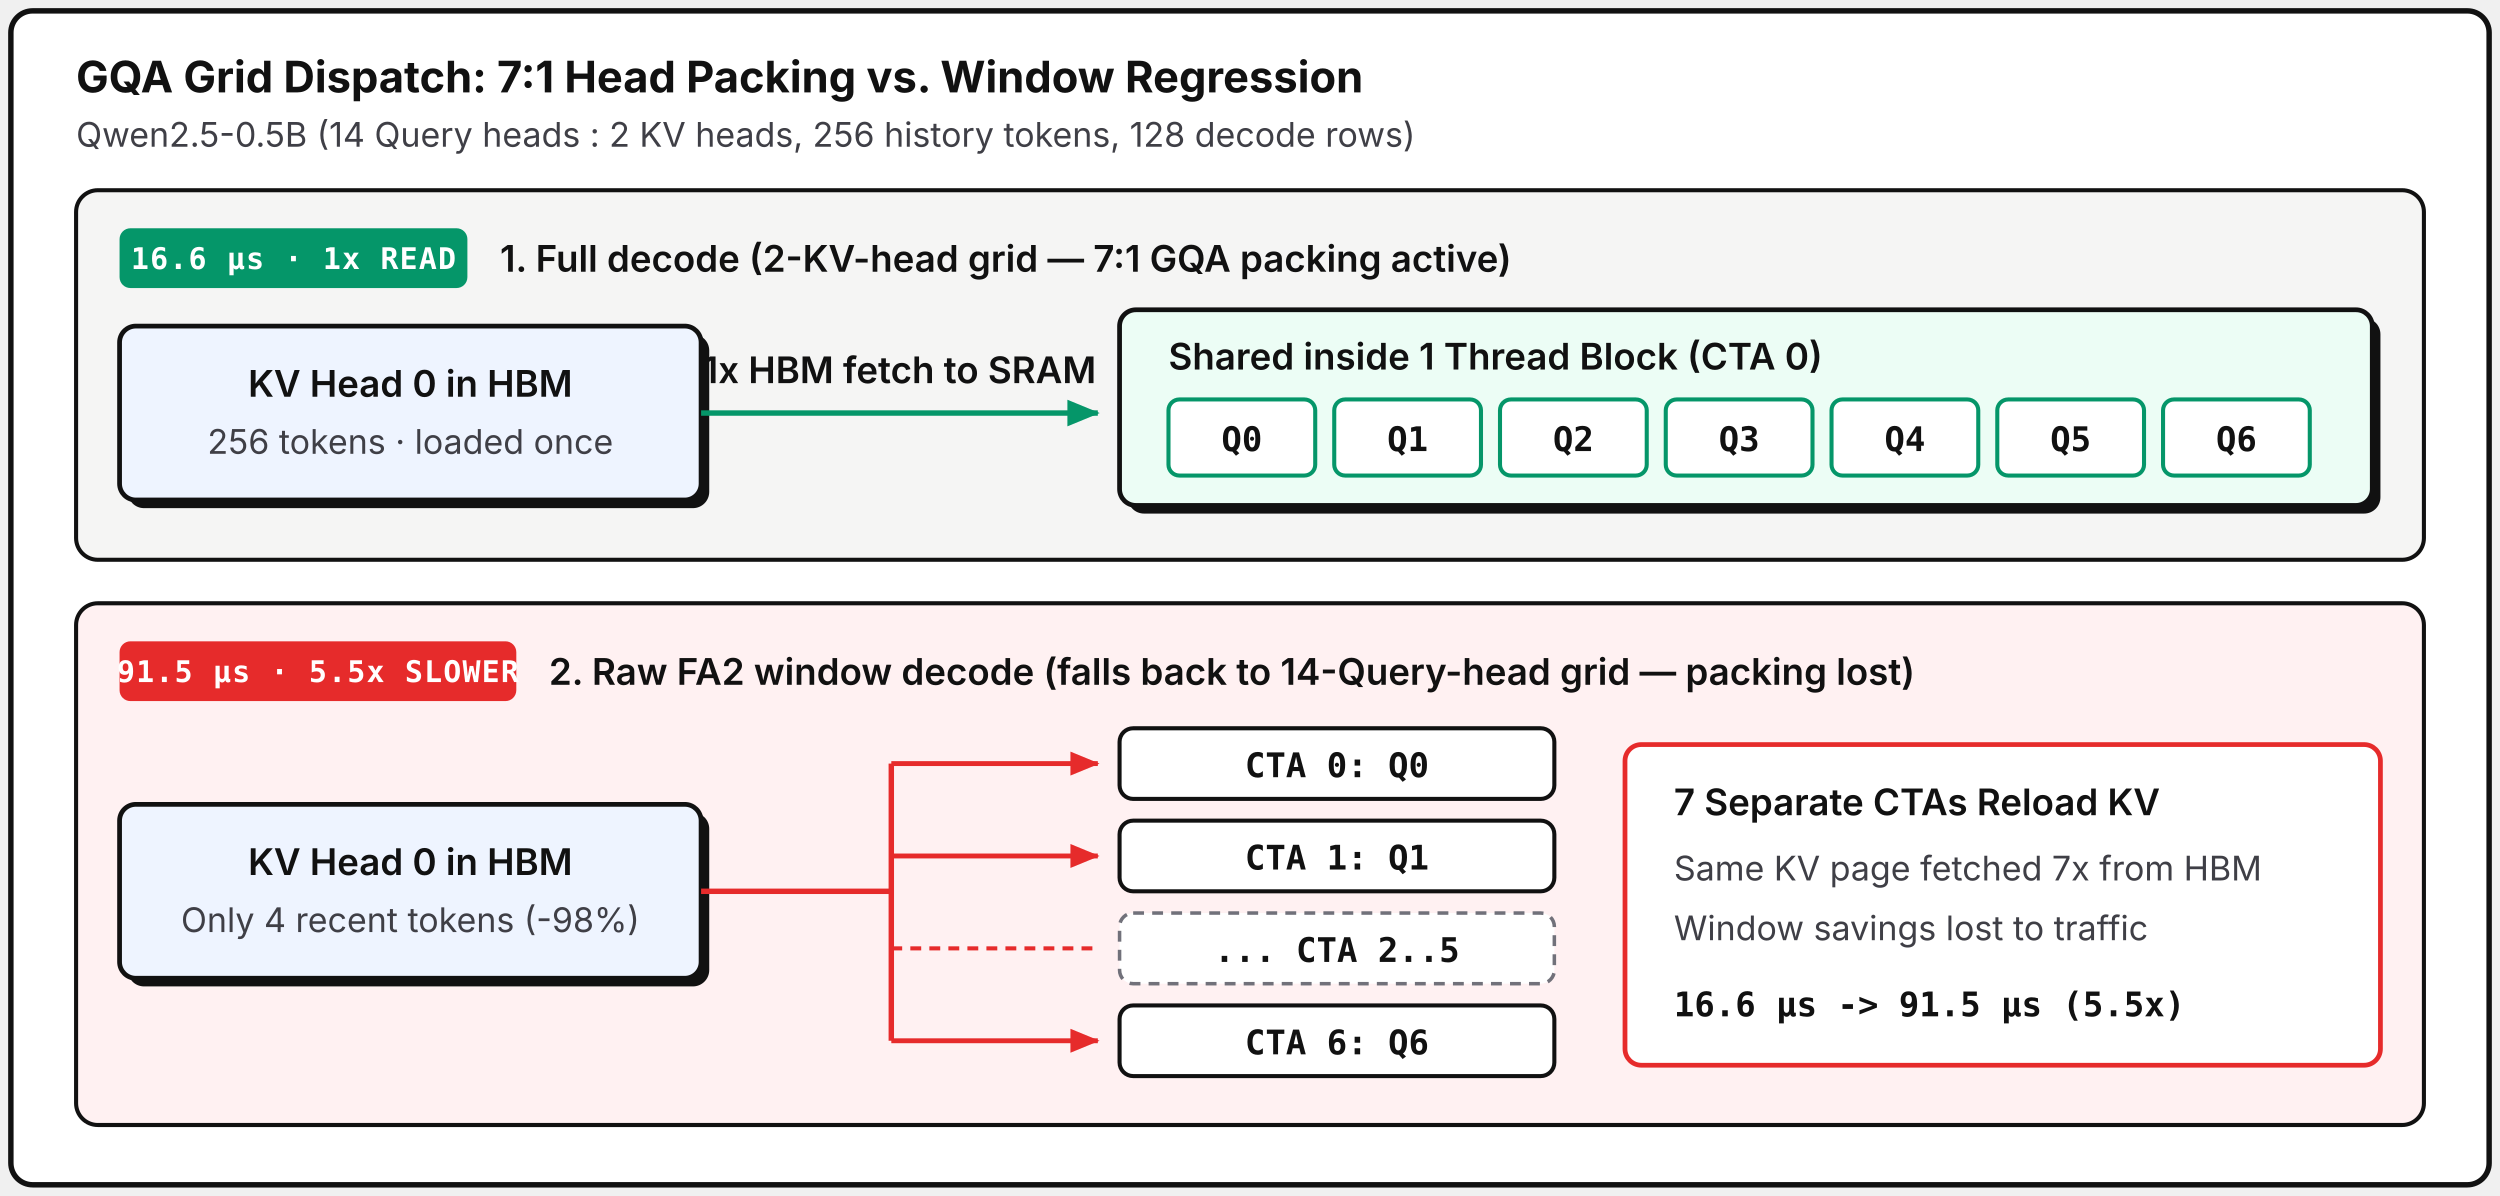
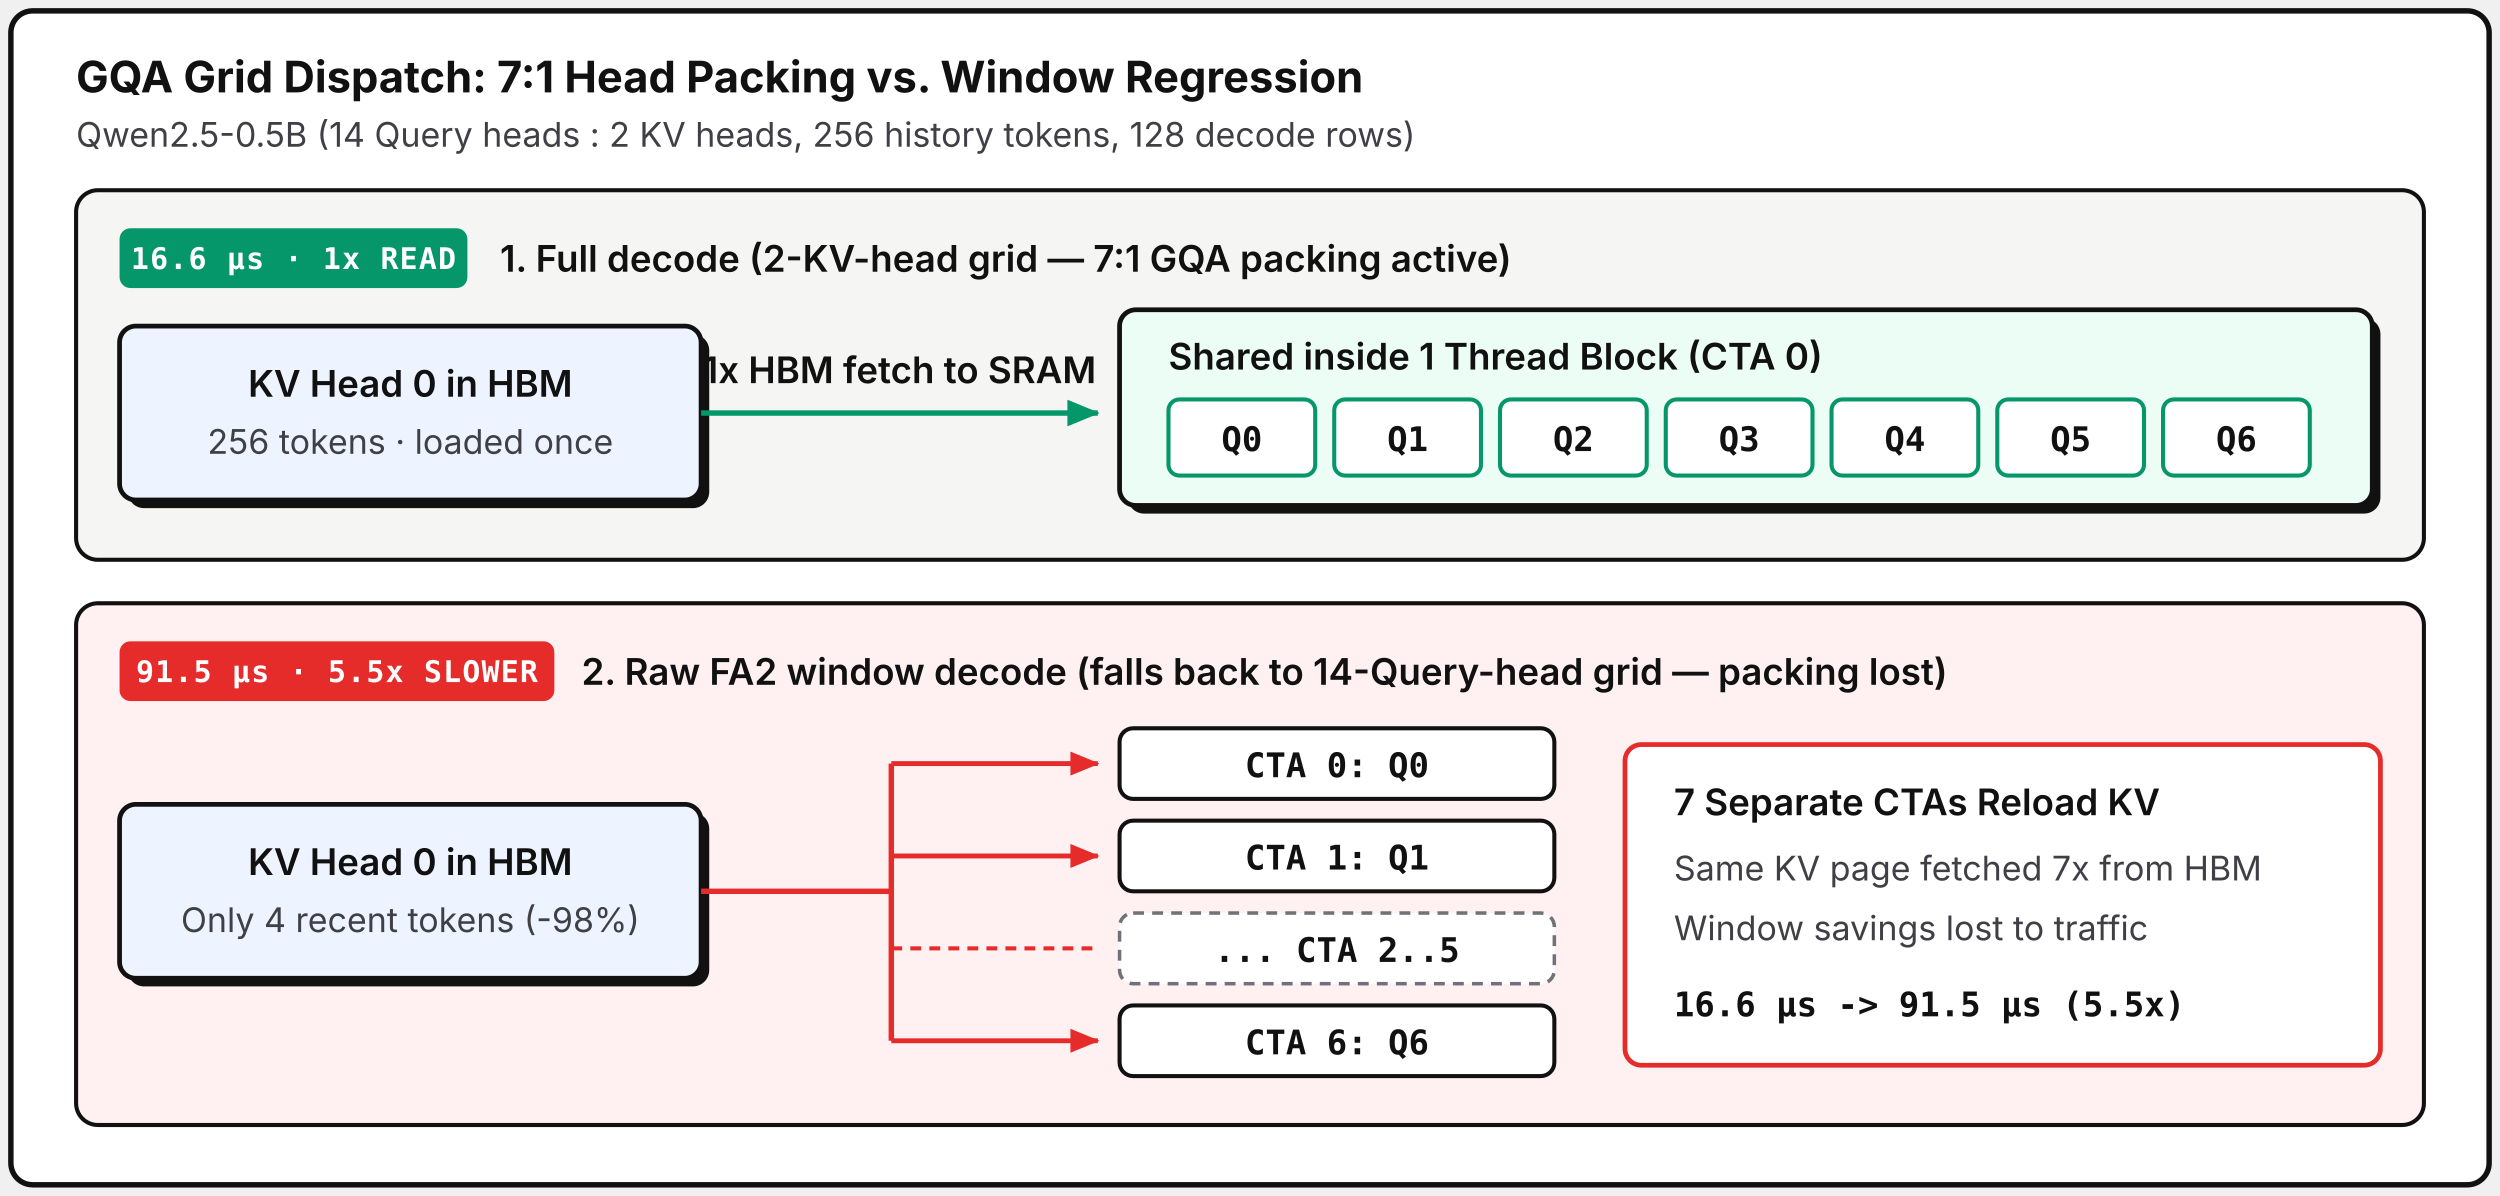
<svg xmlns="http://www.w3.org/2000/svg" viewBox="0 0 920 440" width="100%" role="img" aria-label="GQA Grid Dispatch Comparison: 7:1 Head Packing vs. Window Regression">
  <style>
    .title { font: 700 16px "DM Sans", -apple-system, "PingFang SC", "Microsoft YaHei", sans-serif; fill: #111111; }
    .label { font: 600 13.5px "DM Sans", -apple-system, "PingFang SC", "Microsoft YaHei", sans-serif; fill: #111111; }
    .sub { font: 400 12.5px "DM Sans", -apple-system, "PingFang SC", "Microsoft YaHei", sans-serif; fill: #3f3f46; }
    .mono { font: 600 12.5px "JetBrains Mono", "SF Mono", Menlo, Consolas, monospace; fill: #111111; }
    .badge { font: 700 11px "JetBrains Mono", monospace; letter-spacing: 0.04em; }
  </style>
  <defs>
    <marker id="arrow-green" viewBox="0 0 10 10" refX="8" refY="5" markerWidth="7" markerHeight="7" orient="auto">
      <path d="M 0 1.5 L 8.5 5 L 0 8.5 z" fill="#059669" />
    </marker>
    <marker id="arrow-red" viewBox="0 0 10 10" refX="8" refY="5" markerWidth="7" markerHeight="7" orient="auto">
      <path d="M 0 1.5 L 8.5 5 L 0 8.5 z" fill="#e62b2b" />
    </marker>
  </defs>
  <rect x="4" y="4" width="912" height="432" rx="8" fill="#ffffff" stroke="#111111" stroke-width="2" />
  <text x="28" y="34" class="title">GQA Grid Dispatch: 7:1 Head Packing vs. Window Regression</text>
  <text x="28" y="54" class="sub">Qwen2.5-0.5B (14 Query heads : 2 KV heads, 256 history tokens, 128 decode rows)</text>
  <rect x="28" y="70" width="864" height="136" rx="8" fill="#f5f5f4" stroke="#111111" stroke-width="1.5" />
  <rect x="44" y="84" width="128" height="22" rx="4" fill="#059669" />
  <text x="108" y="99" text-anchor="middle" class="badge" fill="#ffffff">16.6 µs · 1x READ</text>
  <text x="184" y="100" class="label">1. Full decode (2-KV-head grid — 7:1 GQA packing active)</text>
  <rect x="47" y="123" width="214" height="64" rx="6" fill="#111111" />
  <rect x="44" y="120" width="214" height="64" rx="6" fill="#eef4ff" stroke="#111111" stroke-width="1.75" />
  <text x="151" y="146" text-anchor="middle" class="label">KV Head 0 in HBM</text>
  <text x="151" y="167" text-anchor="middle" class="sub">256 tokens · loaded once</text>
  <line x1="258" y1="152" x2="404" y2="152" stroke="#059669" stroke-width="2" marker-end="url(#arrow-green)" />
  <text x="331" y="141" text-anchor="middle" class="label" fill="#059669">1x HBM fetch to SRAM</text>
  <rect x="415" y="117" width="461" height="72" rx="6" fill="#111111" />
  <rect x="412" y="114" width="461" height="72" rx="6" fill="#ecfdf5" stroke="#111111" stroke-width="1.75" />
  <text x="430" y="136" class="label">Shared inside 1 Thread Block (CTA 0)</text>
  <rect x="430" y="147" width="54" height="28" rx="4" fill="#ffffff" stroke="#059669" stroke-width="1.5" />
  <text x="457" y="166" text-anchor="middle" class="mono">Q0</text>
  <rect x="491" y="147" width="54" height="28" rx="4" fill="#ffffff" stroke="#059669" stroke-width="1.5" />
  <text x="518" y="166" text-anchor="middle" class="mono">Q1</text>
  <rect x="552" y="147" width="54" height="28" rx="4" fill="#ffffff" stroke="#059669" stroke-width="1.5" />
  <text x="579" y="166" text-anchor="middle" class="mono">Q2</text>
  <rect x="613" y="147" width="54" height="28" rx="4" fill="#ffffff" stroke="#059669" stroke-width="1.5" />
  <text x="640" y="166" text-anchor="middle" class="mono">Q3</text>
  <rect x="674" y="147" width="54" height="28" rx="4" fill="#ffffff" stroke="#059669" stroke-width="1.5" />
  <text x="701" y="166" text-anchor="middle" class="mono">Q4</text>
  <rect x="735" y="147" width="54" height="28" rx="4" fill="#ffffff" stroke="#059669" stroke-width="1.5" />
  <text x="762" y="166" text-anchor="middle" class="mono">Q5</text>
  <rect x="796" y="147" width="54" height="28" rx="4" fill="#ffffff" stroke="#059669" stroke-width="1.5" />
  <text x="823" y="166" text-anchor="middle" class="mono">Q6</text>
  <rect x="28" y="222" width="864" height="192" rx="8" fill="#fff1f2" stroke="#111111" stroke-width="1.5" />
-   <rect x="44" y="236" width="146" height="22" rx="4" fill="#e62b2b" />
-   <text x="117" y="251" text-anchor="middle" class="badge" fill="#ffffff">91.5 µs · 5.5x SLOWER</text>
-   <text x="202" y="252" class="label">2. Raw FA2 window decode (falls back to 14-Query-head grid — packing lost)</text>
+   <rect x="44" y="236" width="160" height="22" rx="4" fill="#e62b2b" />
+   <text x="124" y="251" text-anchor="middle" class="badge" fill="#ffffff">91.5 µs · 5.5x SLOWER</text>
+   <text x="214" y="252" class="label">2. Raw FA2 window decode (falls back to 14-Query-head grid — packing lost)</text>
  <rect x="47" y="299" width="214" height="64" rx="6" fill="#111111" />
  <rect x="44" y="296" width="214" height="64" rx="6" fill="#eef4ff" stroke="#111111" stroke-width="1.75" />
  <text x="151" y="322" text-anchor="middle" class="label">KV Head 0 in HBM</text>
  <text x="151" y="343" text-anchor="middle" class="sub">Only 4 recent tokens (-98%)</text>
  <path d="M 258 328 L 328 328" fill="none" stroke="#e62b2b" stroke-width="2" />
  <path d="M 328 281 L 328 383" fill="none" stroke="#e62b2b" stroke-width="2" />
  <line x1="328" y1="281" x2="404" y2="281" stroke="#e62b2b" stroke-width="1.8" marker-end="url(#arrow-red)" />
  <line x1="328" y1="315" x2="404" y2="315" stroke="#e62b2b" stroke-width="1.8" marker-end="url(#arrow-red)" />
  <line x1="328" y1="349" x2="404" y2="349" stroke="#e62b2b" stroke-width="1.5" stroke-dasharray="4 3" />
  <line x1="328" y1="383" x2="404" y2="383" stroke="#e62b2b" stroke-width="1.8" marker-end="url(#arrow-red)" />
  <rect x="412" y="268" width="160" height="26" rx="5" fill="#ffffff" stroke="#111111" stroke-width="1.5" />
  <text x="492" y="286" text-anchor="middle" class="mono">CTA 0: Q0</text>
  <rect x="412" y="302" width="160" height="26" rx="5" fill="#ffffff" stroke="#111111" stroke-width="1.5" />
  <text x="492" y="320" text-anchor="middle" class="mono">CTA 1: Q1</text>
  <rect x="412" y="336" width="160" height="26" rx="5" fill="#ffffff" stroke="#71717a" stroke-width="1.3" stroke-dasharray="4 3" />
  <text x="492" y="354" text-anchor="middle" class="mono">... CTA 2..5</text>
  <rect x="412" y="370" width="160" height="26" rx="5" fill="#ffffff" stroke="#111111" stroke-width="1.5" />
  <text x="492" y="388" text-anchor="middle" class="mono">CTA 6: Q6</text>
  <rect x="598" y="274" width="278" height="118" rx="6" fill="#ffffff" stroke="#e62b2b" stroke-width="1.75" />
  <text x="616" y="300" class="label" fill="#e62b2b">7 Separate CTAs Reload KV</text>
  <text x="616" y="324" class="sub">Same KV page fetched 7x from HBM</text>
  <text x="616" y="346" class="sub">Window savings lost to traffic</text>
  <text x="616" y="374" class="mono" fill="#e62b2b">16.6 µs -&gt; 91.5 µs (5.5x)</text>
</svg>
